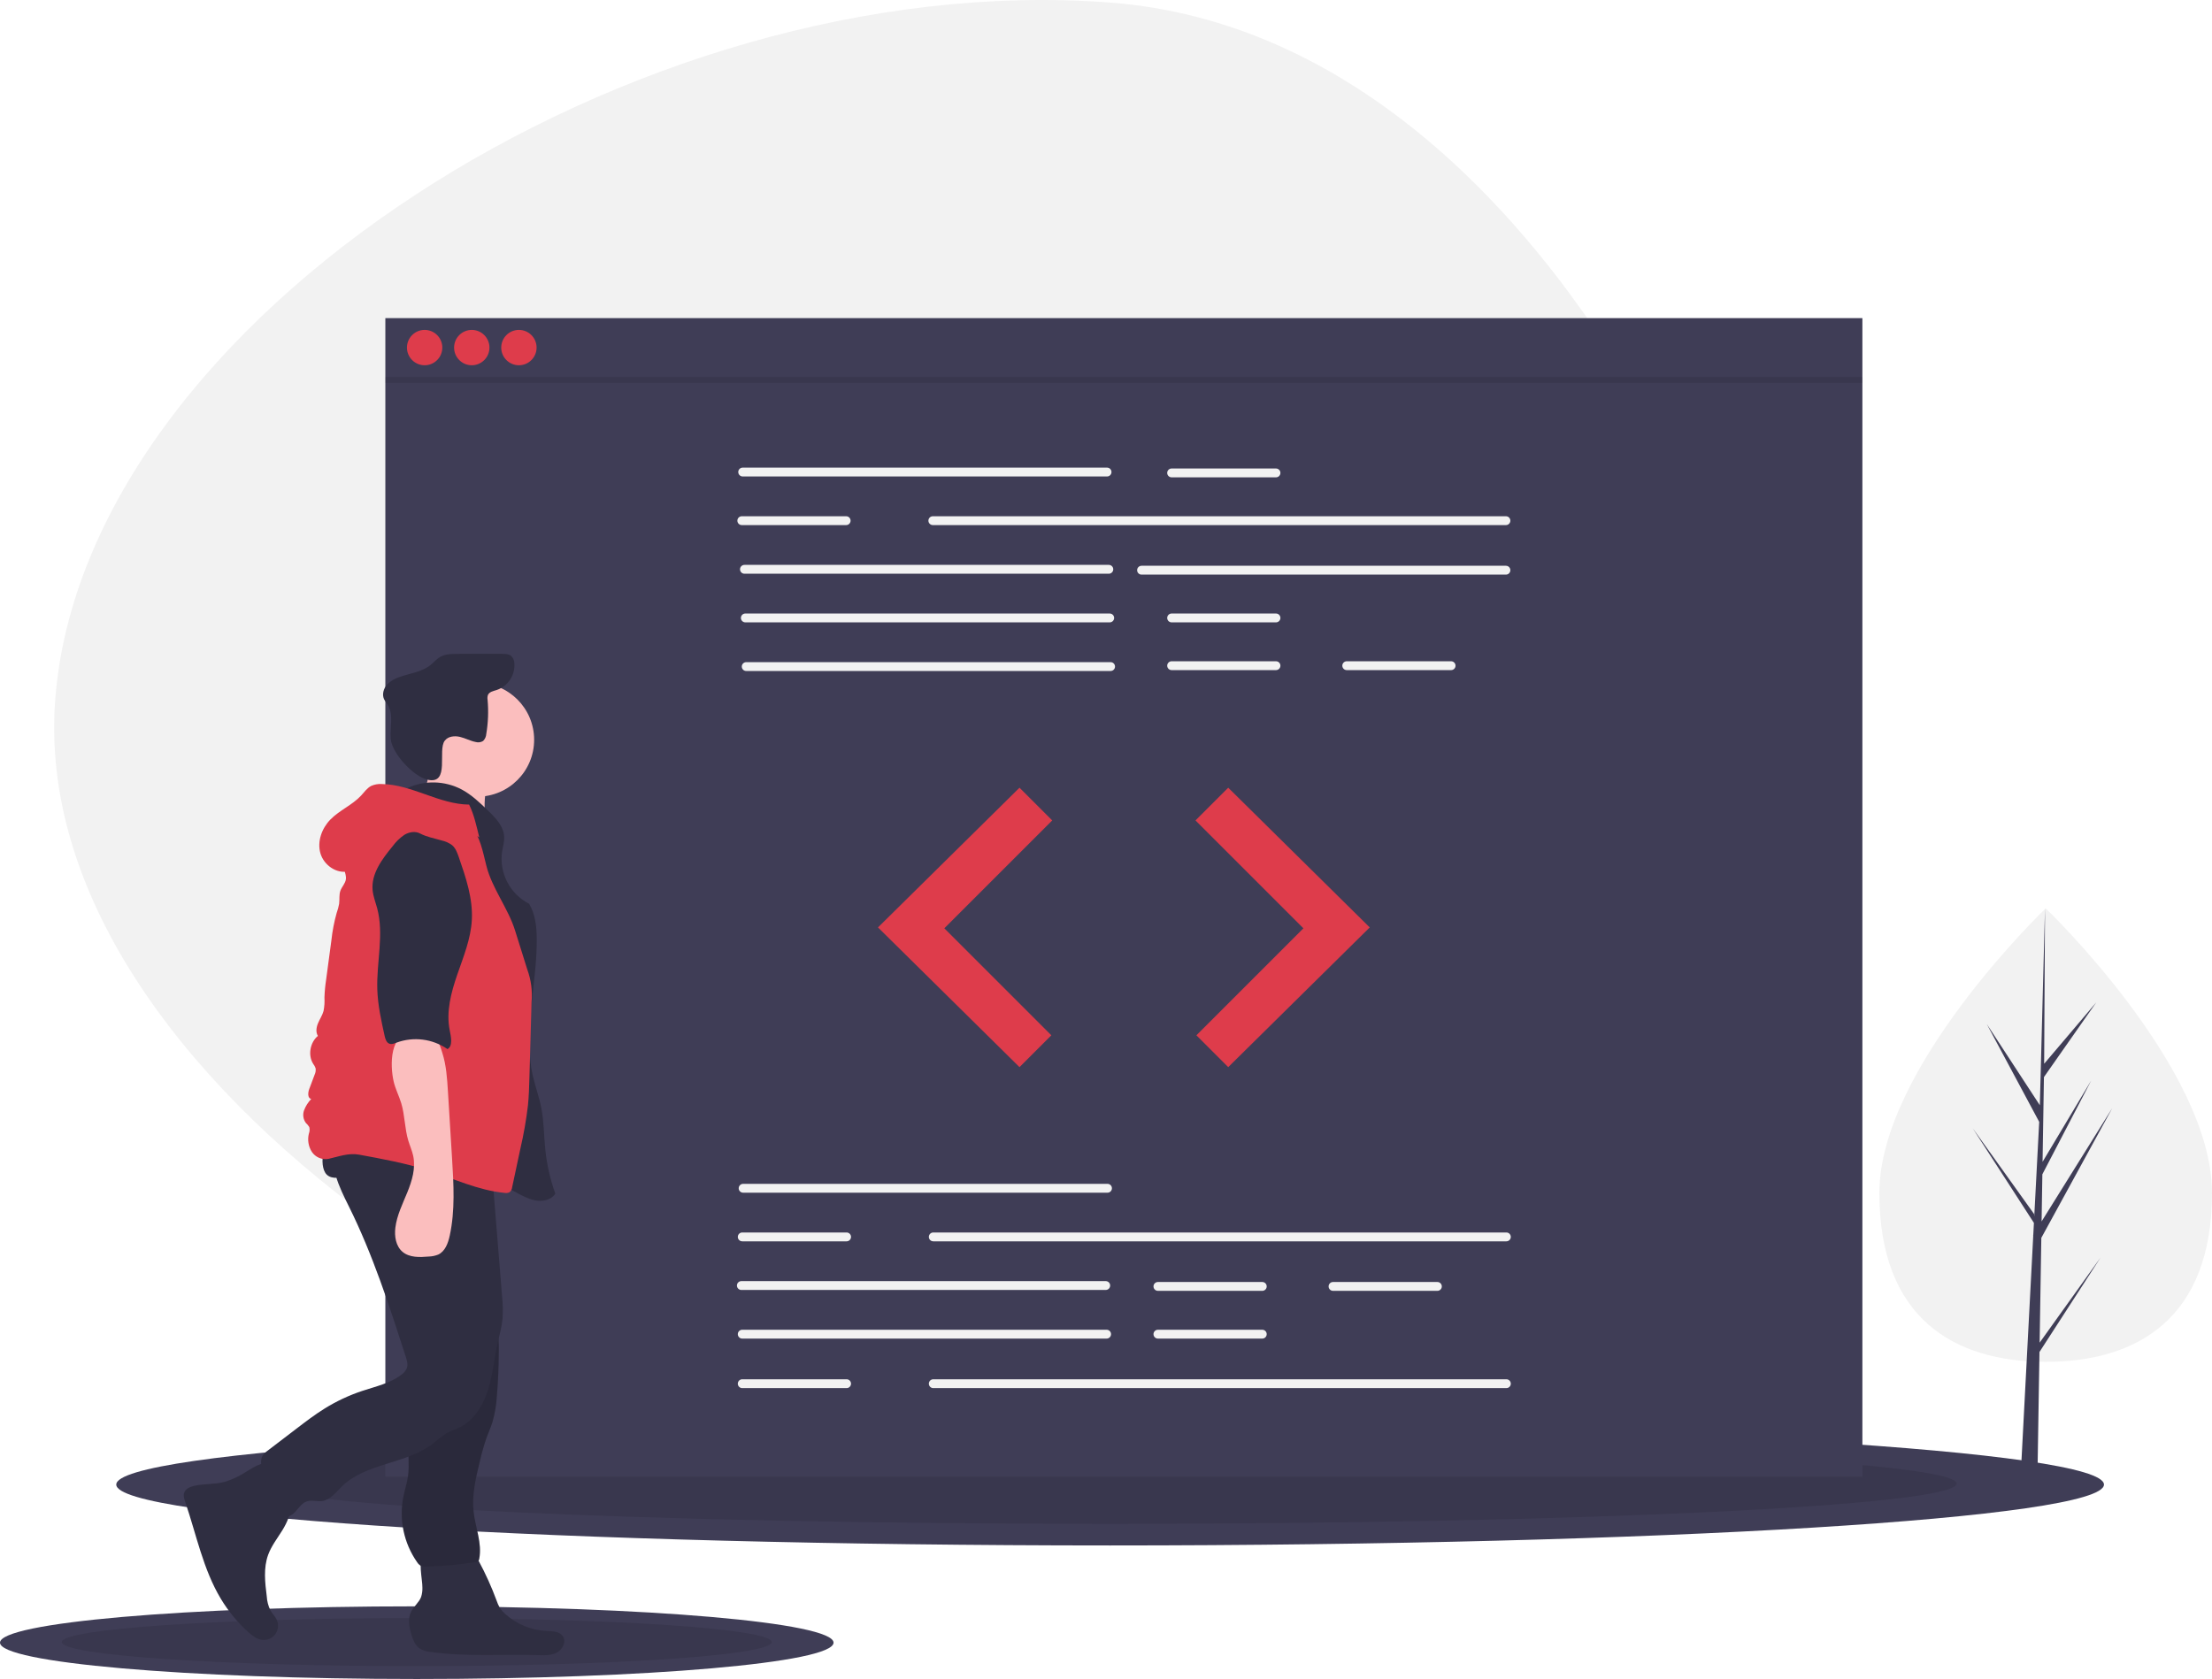
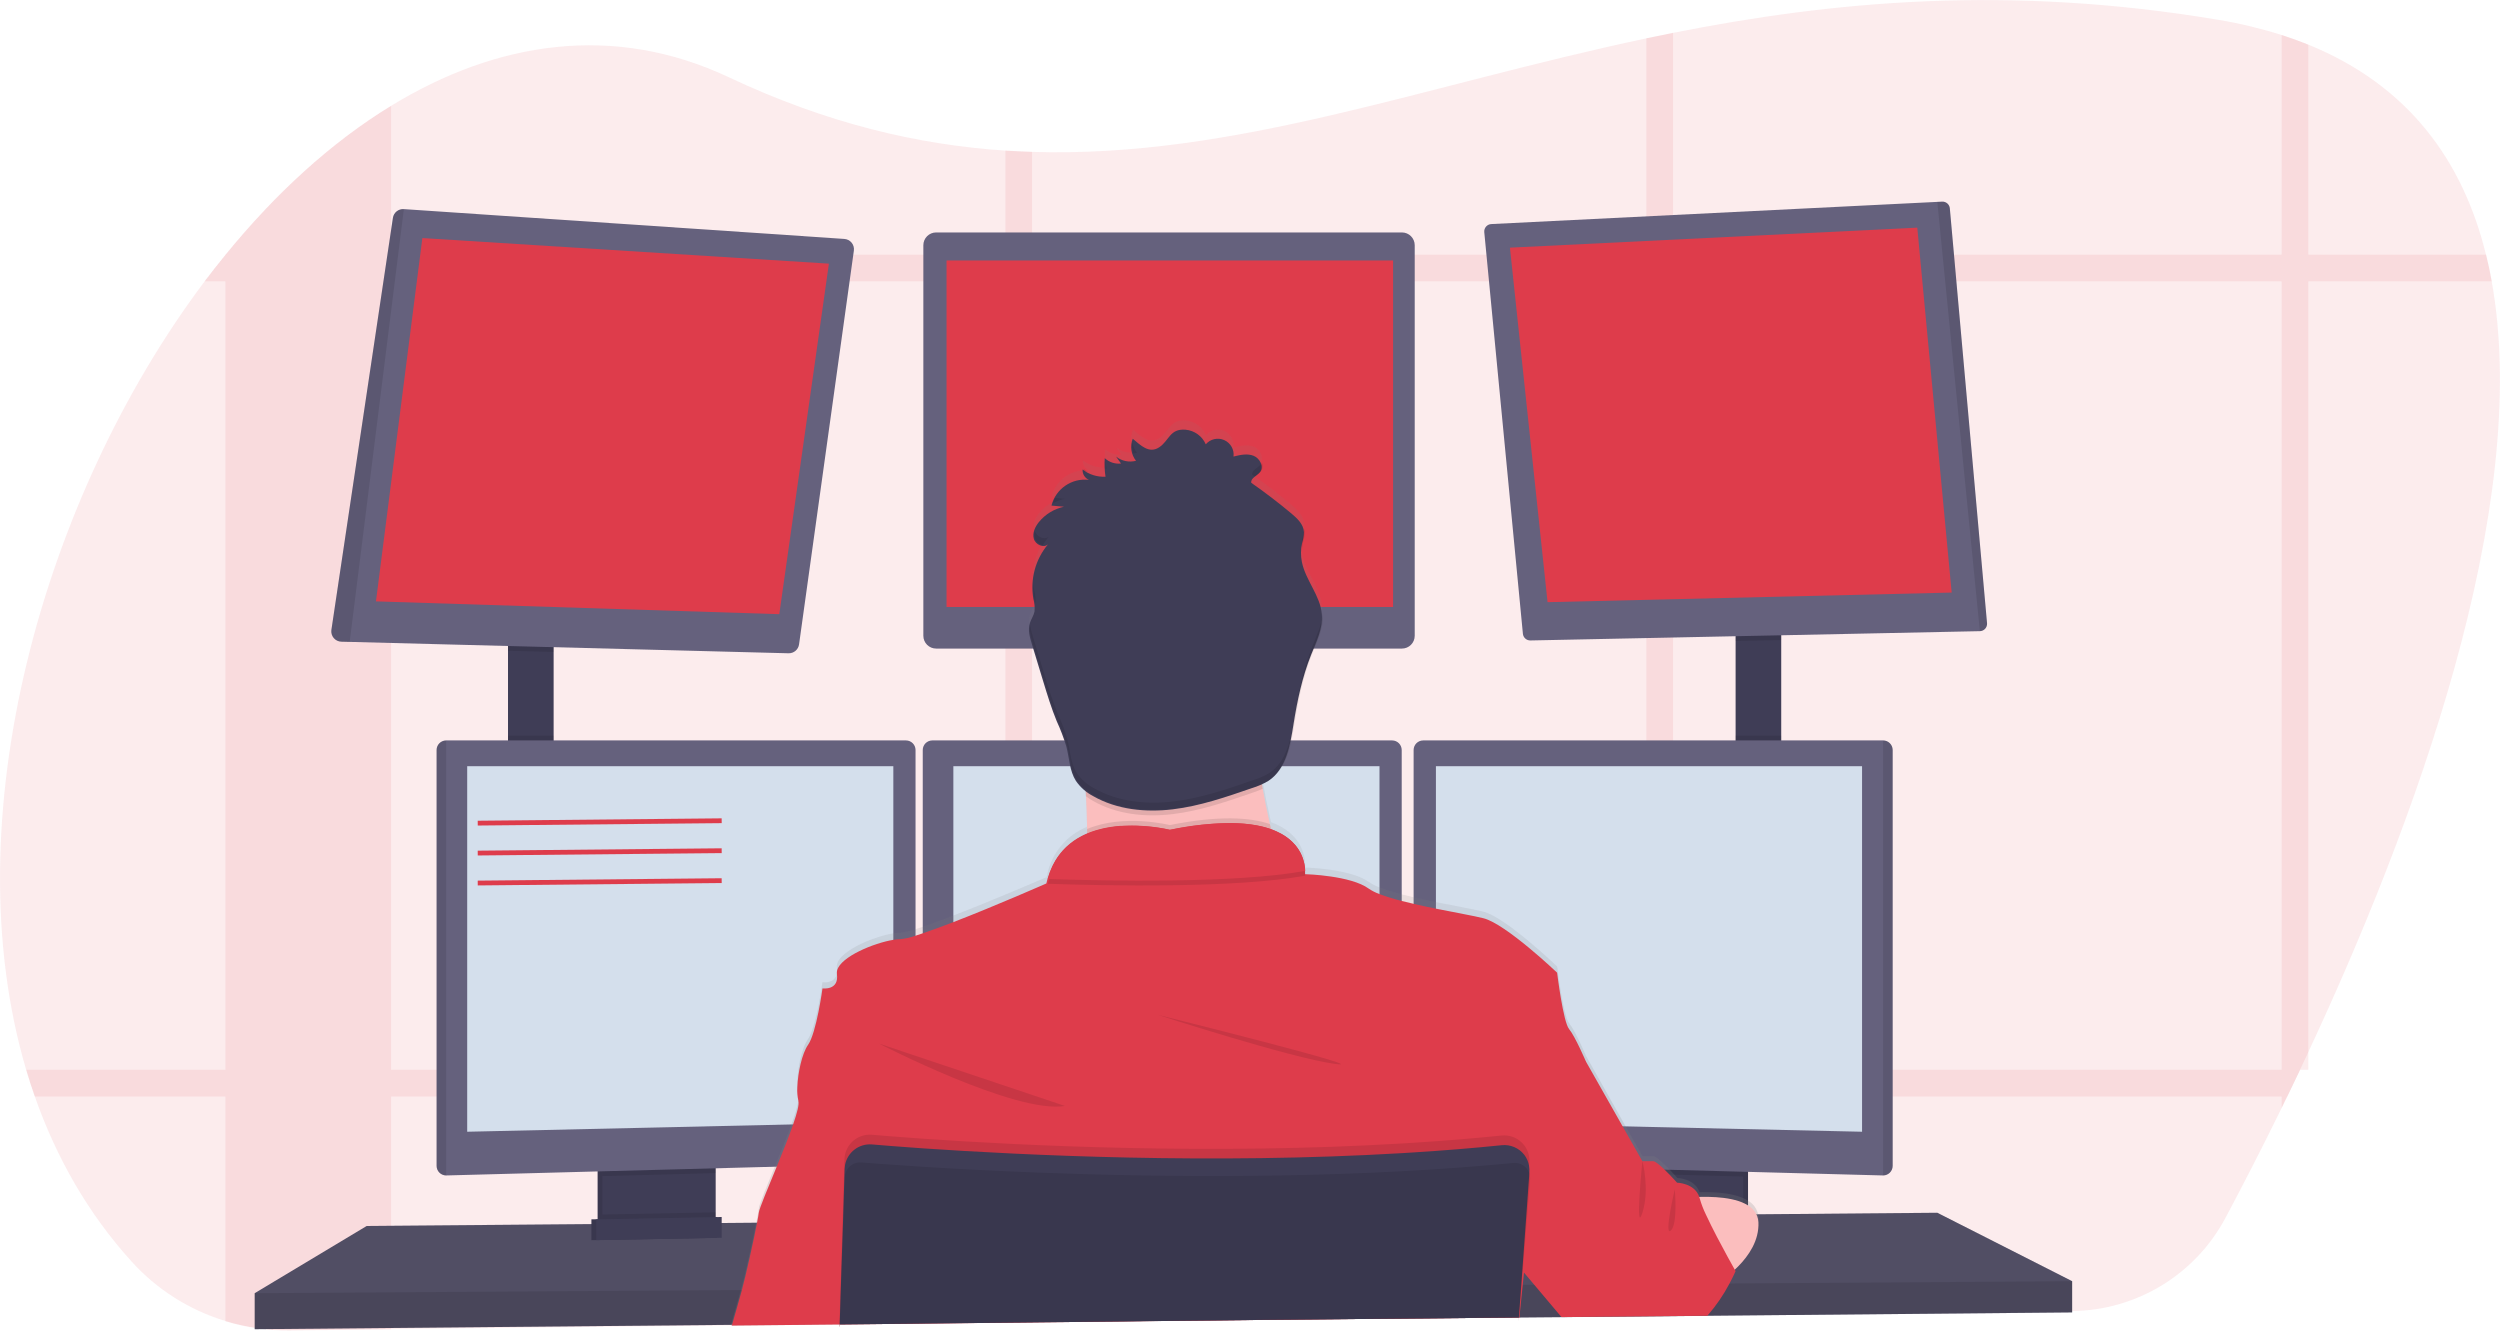
- <svg xmlns="http://www.w3.org/2000/svg" id="a594ac37-6d44-4297-8862-1cbd9c01c0b7" data-name="Layer 1" width="1126.194" height="855" viewBox="0 0 1126.194 855">
-   <path d="M581.768,778.438C339.369,759.991,50.297,572.172,65.014,378.781S359.7,5.358,602.099,23.805,984.031,403.667,969.314,597.058,824.166,796.885,581.768,778.438Z" transform="translate(-36.90323 -22.5)" fill="#f2f2f2" />
-   <ellipse cx="565.194" cy="756" rx="506" ry="31" fill="#3f3d56" />
-   <ellipse cx="565.194" cy="755.5" rx="431" ry="20.5" opacity="0.1" />
-   <ellipse cx="212.194" cy="836.5" rx="212.194" ry="18.5" fill="#3f3d56" />
-   <ellipse cx="212.194" cy="836.202" rx="180.742" ry="12.234" opacity="0.1" />
-   <rect x="196.194" y="162" width="752" height="590" fill="#3f3d56" />
-   <path d="M600.541,265.129H415.024a2.251,2.251,0,1,1,0-4.503H600.541a2.251,2.251,0,0,1,0,4.503Z" transform="translate(-36.90323 -22.5)" fill="#f2f2f2" />
-   <path d="M803.62,289.895H511.835a2.251,2.251,0,0,1,0-4.503H803.62a2.251,2.251,0,1,1,0,4.503Z" transform="translate(-36.90323 -22.5)" fill="#f2f2f2" />
-   <path d="M601.442,314.661H415.924a2.251,2.251,0,1,1,0-4.503H601.442a2.251,2.251,0,1,1,0,4.503Z" transform="translate(-36.90323 -22.5)" fill="#f2f2f2" />
-   <path d="M803.62,315.111H618.102a2.251,2.251,0,0,1,0-4.503H803.62a2.251,2.251,0,1,1,0,4.503Z" transform="translate(-36.90323 -22.5)" fill="#f2f2f2" />
-   <path d="M601.892,339.426H416.374a2.251,2.251,0,0,1,0-4.503H601.892a2.251,2.251,0,1,1,0,4.503Z" transform="translate(-36.90323 -22.5)" fill="#f2f2f2" />
-   <path d="M602.342,364.192H416.825a2.251,2.251,0,0,1,0-4.503H602.342a2.251,2.251,0,1,1,0,4.503Z" transform="translate(-36.90323 -22.5)" fill="#f2f2f2" />
-   <path d="M686.546,265.579H633.412a2.251,2.251,0,0,1,0-4.503h53.134a2.251,2.251,0,1,1,0,4.503Z" transform="translate(-36.90323 -22.5)" fill="#f2f2f2" />
-   <path d="M686.546,339.426H633.412a2.251,2.251,0,0,1,0-4.503h53.134a2.251,2.251,0,1,1,0,4.503Z" transform="translate(-36.90323 -22.5)" fill="#f2f2f2" />
-   <path d="M686.546,363.742H633.412a2.251,2.251,0,1,1,0-4.503h53.134a2.251,2.251,0,1,1,0,4.503Z" transform="translate(-36.90323 -22.5)" fill="#f2f2f2" />
-   <path d="M775.702,363.742H722.569a2.251,2.251,0,0,1,0-4.503h53.134a2.251,2.251,0,1,1,0,4.503Z" transform="translate(-36.90323 -22.5)" fill="#f2f2f2" />
-   <path d="M467.707,289.895H414.573a2.251,2.251,0,0,1,0-4.503h53.134a2.251,2.251,0,0,1,0,4.503Z" transform="translate(-36.90323 -22.5)" fill="#f2f2f2" />
-   <path d="M600.766,629.861H415.249a2.251,2.251,0,0,1,0-4.503H600.766a2.251,2.251,0,0,1,0,4.503Z" transform="translate(-36.90323 -22.5)" fill="#f2f2f2" />
-   <path d="M599.866,679.392H414.348a2.251,2.251,0,1,1,0-4.503H599.866a2.251,2.251,0,0,1,0,4.503Z" transform="translate(-36.90323 -22.5)" fill="#f2f2f2" />
-   <path d="M600.316,704.158H414.798a2.251,2.251,0,1,1,0-4.503H600.316a2.251,2.251,0,1,1,0,4.503Z" transform="translate(-36.90323 -22.5)" fill="#f2f2f2" />
-   <path d="M679.566,679.842H626.433a2.251,2.251,0,0,1,0-4.503h53.134a2.251,2.251,0,0,1,0,4.503Z" transform="translate(-36.90323 -22.5)" fill="#f2f2f2" />
-   <path d="M679.566,704.158H626.433a2.251,2.251,0,0,1,0-4.503h53.134a2.251,2.251,0,1,1,0,4.503Z" transform="translate(-36.90323 -22.5)" fill="#f2f2f2" />
-   <path d="M768.723,679.842H715.589a2.251,2.251,0,1,1,0-4.503h53.134a2.251,2.251,0,0,1,0,4.503Z" transform="translate(-36.90323 -22.5)" fill="#f2f2f2" />
-   <path d="M803.845,654.626H512.06a2.251,2.251,0,0,1,0-4.503H803.845a2.251,2.251,0,0,1,0,4.503Z" transform="translate(-36.90323 -22.5)" fill="#f2f2f2" />
-   <path d="M467.932,654.626H414.798a2.251,2.251,0,0,1,0-4.503H467.932a2.251,2.251,0,0,1,0,4.503Z" transform="translate(-36.90323 -22.5)" fill="#f2f2f2" />
-   <path d="M803.845,729.374H512.06a2.251,2.251,0,1,1,0-4.503H803.845a2.251,2.251,0,0,1,0,4.503Z" transform="translate(-36.90323 -22.5)" fill="#f2f2f2" />
-   <path d="M467.932,729.374H414.798a2.251,2.251,0,1,1,0-4.503H467.932a2.251,2.251,0,1,1,0,4.503Z" transform="translate(-36.90323 -22.5)" fill="#f2f2f2" />
-   <polygon points="519.06 401.13 447.014 472.275 519.06 543.42 535.27 527.21 480.786 472.725 535.72 417.79 519.06 401.13" fill="#de3c4b" />
-   <polygon points="625.327 401.13 697.373 472.275 625.327 543.42 609.117 527.21 663.602 472.725 608.667 417.79 625.327 401.13" fill="#de3c4b" />
-   <circle cx="216.194" cy="177" r="9" fill="#de3c4b" />
-   <circle cx="240.194" cy="177" r="9" fill="#de3c4b" />
-   <circle cx="264.194" cy="177" r="9" fill="#de3c4b" />
-   <rect x="196.194" y="192" width="752" height="3" opacity="0.1" />
-   <path d="M1163.097,629.954c0,63.771-37.911,86.038-84.676,86.038s-84.676-22.266-84.676-86.038,84.676-144.898,84.676-144.898S1163.097,566.182,1163.097,629.954Z" transform="translate(-36.90323 -22.5)" fill="#f2f2f2" />
-   <polygon points="1038.433 683.736 1039.3 630.365 1075.391 564.338 1039.436 621.993 1039.826 597.995 1064.699 550.226 1039.929 591.645 1039.929 591.645 1040.63 548.484 1067.265 510.453 1040.74 541.697 1041.178 462.556 1038.425 567.325 1038.651 563.003 1011.571 521.552 1038.217 571.3 1035.694 619.503 1035.619 618.223 1004.4 574.602 1035.524 622.743 1035.209 628.771 1035.152 628.862 1035.178 629.357 1028.776 751.653 1037.329 751.653 1038.355 688.485 1069.404 640.461 1038.433 683.736" fill="#3f3d56" />
-   <path d="M159.525,773.591a43.126,43.126,0,0,1-8.178,3.503c-5.079,1.387-10.507.878-15.637,2.063-2.1.485-4.386,1.499-5.054,3.549-.49,1.503.043,3.127.553,4.623,5.669,16.62,9.085,34.266,18.125,49.321a74.641,74.641,0,0,0,13.993,16.988c2.055,1.852,4.384,3.664,7.135,3.955a7.248,7.248,0,0,0,7.371-10.182c-.811-1.801-2.317-3.196-3.289-4.916a18.757,18.757,0,0,1-1.819-6.991c-.893-7.108-1.754-14.538.709-21.265,1.652-4.512,4.682-8.359,7.206-12.447s4.622-8.772,4.06-13.544c-.383-3.257-1.972-6.237-3.65-9.054-1.681-2.823-5.005-10.408-8.383-11.35C169.16,766.864,162.583,772.024,159.525,773.591Z" transform="translate(-36.90323 -22.5)" fill="#2f2e41" />
-   <path d="M251.96,831a14.019,14.019,0,0,1-.663,4.745c-1.058,2.793-3.681,4.706-5.036,7.367-1.885,3.701-1.031,8.174.218,12.135.783,2.483,1.81,5.067,3.912,6.603a12.893,12.893,0,0,0,5.954,1.907c18.036,2.496,36.358,1.064,54.559,1.587,3.317.095,6.829.211,9.725-1.41s4.686-5.697,2.717-8.368c-1.769-2.399-5.265-2.376-8.242-2.518a33.912,33.912,0,0,1-20.913-8.615,15.112,15.112,0,0,1-2.933-3.377,20.753,20.753,0,0,1-1.534-3.518,156.799,156.799,0,0,0-9.084-20.119c-.979-1.815-2.087-3.705-3.906-4.676a10.323,10.323,0,0,0-4.239-.926c-4.536-.294-16.283-1.838-19.791,1.69C249.461,816.768,252.032,826.86,251.96,831Z" transform="translate(-36.90323 -22.5)" fill="#2f2e41" />
-   <circle cx="242.971" cy="376.72" r="28.975" fill="#fbbebe" />
-   <path d="M253.709,423.146c-1.723,4.614-4.647,8.947-8.9,11.43l40.075,8.175a42.453,42.453,0,0,1-.562-17.869,10.3,10.3,0,0,0,.24-4.409c-.754-2.907-4.026-4.307-6.955-4.974-7.314-1.667-13.782-2.561-20.579-5.792C254.95,413.263,255.241,419.045,253.709,423.146Z" transform="translate(-36.90323 -22.5)" fill="#fbbebe" />
-   <path d="M244.474,423.727a31.338,31.338,0,0,1,27.313.714c5.138,2.707,9.392,6.794,13.572,10.826,3.853,3.717,7.962,7.972,8.236,13.319.132,2.59-.676,5.123-1.084,7.684a25.766,25.766,0,0,0,13.78,26.469c3.184,5.303,3.841,11.729,3.889,17.914.185,23.436-7.209,47.161-1.93,69.995,1.239,5.361,3.162,10.554,4.232,15.951,1.387,6.991,1.318,14.18,2.044,21.27a95.266,95.266,0,0,0,5.113,22.495c-1.744,2.774-5.374,3.837-8.642,3.613s-6.325-1.643-9.242-3.136c-14.123-7.227-27.059-16.757-41.687-22.9-9.678-4.064-19.987-6.595-29.376-11.288s-18.12-12.142-20.99-22.238c-1.241-4.365-1.318-8.965-1.385-13.503-.285-19.114-.55-38.436,3.61-57.094,3.669-16.454,10.741-32.194,12.284-48.981.502-5.464.513-11.314,3.566-15.873C232.091,432.52,241.409,430.851,244.474,423.727Z" transform="translate(-36.90323 -22.5)" fill="#2f2e41" />
-   <path d="M263.395,399.629c1.707-2.227,5-2.531,7.728-1.872s5.243,2.064,7.997,2.599a4.675,4.675,0,0,0,3.743-.526,5.444,5.444,0,0,0,1.615-3.57,68.163,68.163,0,0,0,.671-17.38,5.147,5.147,0,0,1,.159-2.437c.682-1.643,2.763-2.035,4.462-2.562a13.316,13.316,0,0,0,9.013-13.633,5.421,5.421,0,0,0-1.657-3.741c-1.175-.958-2.82-1.016-4.336-1.029q-11.683-.094-23.367.006c-2.883.025-5.91.096-8.409,1.533-1.848,1.063-3.222,2.773-4.88,4.112-4.326,3.491-10.178,4.201-15.441,5.991a15.308,15.308,0,0,0-6.768,4.036c-1.75,2-2.592,4.973-1.493,7.393a26.252,26.252,0,0,0,1.887,2.904c3.105,4.964,1.038,11.403,1.501,17.24.579,7.288,11.365,19.112,18.679,20.836C266.308,422.311,259.486,404.414,263.395,399.629Z" transform="translate(-36.90323 -22.5)" fill="#2f2e41" />
-   <path d="M247.037,719.183c.745,5.322,1.701,10.662,1.445,16.029-.357,7.494-3.059,14.714-3.559,22.199-.373,5.591.49,11.242-.287,16.791-.497,3.553-1.656,6.978-2.373,10.494a43.395,43.395,0,0,0,6.973,33.265,5.448,5.448,0,0,0,2.023,1.961,5.714,5.714,0,0,0,2.508.332,179.947,179.947,0,0,0,25.17-2.287,2.414,2.414,0,0,0,1.616-.713,2.266,2.266,0,0,0,.351-.954c1.544-7.936-1.977-15.893-2.872-23.928-.956-8.58,1.103-17.177,3.146-25.565a113.548,113.548,0,0,1,3.467-12.228c.988-2.697,2.181-5.321,3.037-8.063a61.46,61.46,0,0,0,2.202-13.203q.892-10.575.945-21.199a88.958,88.958,0,0,0-1.665-20.01c-1.878-8.338-5.724-16.081-9.536-23.73a15.029,15.029,0,0,0-5.618,2.67,125.38,125.38,0,0,1-15.35,8.481c-3.567,1.657-10.522,2.833-12.786,6.286-2.232,3.405-.792,10.351-.621,14.106Q245.694,709.584,247.037,719.183Z" transform="translate(-36.90323 -22.5)" fill="#2f2e41" />
-   <path d="M247.037,719.183c.745,5.322,1.701,10.662,1.445,16.029-.357,7.494-3.059,14.714-3.559,22.199-.373,5.591.49,11.242-.287,16.791-.497,3.553-1.656,6.978-2.373,10.494a43.395,43.395,0,0,0,6.973,33.265,5.448,5.448,0,0,0,2.023,1.961,5.714,5.714,0,0,0,2.508.332,179.947,179.947,0,0,0,25.17-2.287,2.414,2.414,0,0,0,1.616-.713,2.266,2.266,0,0,0,.351-.954c1.544-7.936-1.977-15.893-2.872-23.928-.956-8.58,1.103-17.177,3.146-25.565a113.548,113.548,0,0,1,3.467-12.228c.988-2.697,2.181-5.321,3.037-8.063a61.46,61.46,0,0,0,2.202-13.203q.892-10.575.945-21.199a88.958,88.958,0,0,0-1.665-20.01c-1.878-8.338-5.724-16.081-9.536-23.73a15.029,15.029,0,0,0-5.618,2.67,125.38,125.38,0,0,1-15.35,8.481c-3.567,1.657-10.522,2.833-12.786,6.286-2.232,3.405-.792,10.351-.621,14.106Q245.694,709.584,247.037,719.183Z" transform="translate(-36.90323 -22.5)" opacity="0.1" />
-   <path d="M207.864,605.518c-3.848,10.359,1.808,21.554,6.722,31.452,12.106,24.386,20.513,50.407,28.874,76.317.626,1.941,1.252,4.058.554,5.974a7.825,7.825,0,0,1-2.822,3.347c-5.765,4.379-13.107,5.939-19.975,8.23a90.184,90.184,0,0,0-18.943,8.88c-4.977,3.084-9.639,6.644-14.292,10.197l-14.812,11.312a9.903,9.903,0,0,0-2.476,2.397c-1.429,2.241-.843,5.167-.132,7.728a131.432,131.432,0,0,0,7.252,19.792,6.911,6.911,0,0,0,2.63,3.447c2.312,1.242,5.14-.405,6.905-2.347s3.292-4.359,5.781-5.193c2.486-.833,5.222.176,7.818-.189,4.199-.589,6.986-4.457,10.013-7.426,12.365-12.131,33.01-11.251,46.612-21.977a59.228,59.228,0,0,1,6.231-4.868c2.3-1.359,4.907-2.105,7.293-3.307,7.257-3.654,11.819-11.209,14.262-18.957s3.141-15.928,4.897-23.861c.908-4.101,2.103-8.158,2.507-12.338a66.094,66.094,0,0,0-.253-11.666L287.604,621.748c-.4-4.943-.8-9.892-1.576-14.791-14.577.521-29.143,1.108-43.728,1.28C230.695,608.374,218.876,609.186,207.864,605.518Z" transform="translate(-36.90323 -22.5)" fill="#2f2e41" />
-   <path d="M202.506,619.721c1.977,3.18,6.79,3.114,10.104,1.371s5.889-4.673,9.211-6.401c4.464-2.323,9.746-2.235,14.776-2.093,7.964.225,16.025.464,23.687,2.647,7.925,2.257,15.64,6.603,23.834,5.736,1.426-.151,2.985-.56,3.761-1.766a5.544,5.544,0,0,0,.62-2.836l.268-7.159a6.464,6.464,0,0,0-.57-3.625,6.082,6.082,0,0,0-2.716-2.079c-11.663-5.646-24.965-6.697-37.915-7.141q-9.875-.338-19.757-.278c-5.591.034-12.303-.775-17.739.719C202.774,598.82,198.805,613.769,202.506,619.721Z" transform="translate(-36.90323 -22.5)" fill="#2f2e41" />
-   <path d="M275.742,432.226c-15.282-.135-29.131-10.223-44.412-10.468a11.514,11.514,0,0,0-5.393.93c-2.129,1.073-3.529,3.147-5.147,4.898-4.518,4.893-11.061,7.505-15.703,12.281-4.352,4.478-6.773,11.15-5.055,17.153s8.204,10.608,14.279,9.165A36.801,36.801,0,0,1,228.65,446.706a72.887,72.887,0,0,1,11.205-5.882c6.868-3.112,14.548-6.283,21.718-3.95a30.638,30.638,0,0,1,7.409,4.04l11.954,8.03C279.543,443.45,278.29,437.288,275.742,432.226Z" transform="translate(-36.90323 -22.5)" fill="#de3c4b" />
-   <path d="M212.552,460.874c-2.029,2.532.894,6.2.447,9.413-.297,2.135-2.054,3.765-2.786,5.793-.758,2.1-.356,4.427-.643,6.641a28.489,28.489,0,0,1-1.275,4.73,84.975,84.975,0,0,0-2.686,14.026l-2.675,19.976a75.681,75.681,0,0,0-.846,9.078,27.107,27.107,0,0,1-.452,6.787c-.592,2.183-1.904,4.093-2.786,6.175s-1.291,4.602-.099,6.524c-3.991,3.325-5.178,9.854-2.387,14.235a7.899,7.899,0,0,1,1.23,2.265,5.82,5.82,0,0,1-.542,3.34l-2.705,7.207c-.692,1.845-.911,4.653,1.014,5.074a17.006,17.006,0,0,0-3.651,5.767,6.866,6.866,0,0,0,.972,6.506,8.289,8.289,0,0,1,1.694,2.056,5.473,5.473,0,0,1-.196,3.243,11.906,11.906,0,0,0,1.473,9.333,8.371,8.371,0,0,0,8.418,3.609c5.41-1.22,10.272-3.147,15.728-2.146,11.746,2.155,23.53,4.32,34.906,7.952,12.984,4.145,25.556,10.224,39.126,11.5a3.798,3.798,0,0,0,2.617-.407,3.931,3.931,0,0,0,1.21-2.488q2.097-9.832,4.194-19.665a202.363,202.363,0,0,0,3.855-22.028c.477-4.781.614-9.589.749-14.392l1.081-38.231a38.197,38.197,0,0,0-2.2-16.62l-6.217-19.848c-3.548-11.327-11.688-21.371-14.586-32.882-1.834-7.285-3.189-15.103-8.108-20.781-7.012-8.095-19.145-9.354-29.764-7.962-4.797.629-9.636,1.714-13.785,4.202-4.798,2.877-8.333,7.409-11.753,11.836C218.305,454.343,215.436,457.276,212.552,460.874Z" transform="translate(-36.90323 -22.5)" fill="#de3c4b" />
-   <path d="M237.347,573.323c.875,3.773,2.712,7.251,3.837,10.957,1.884,6.209,1.724,12.896,3.605,19.106.789,2.606,1.933,5.109,2.5,7.773,1.321,6.211-.608,12.636-3.003,18.516s-5.313,11.678-6.091,17.98c-.548,4.438.239,9.45,3.66,12.331,3.552,2.99,8.713,2.788,13.339,2.39a14.016,14.016,0,0,0,4.841-1.008c3.538-1.674,5.028-5.86,5.855-9.685,2.771-12.819,1.98-26.106,1.174-39.197l-2.106-34.234c-.405-6.591-.84-13.318-2.871-19.646-.739-2.302-2.026-6.954-4.129-8.424-2.083-1.456-8.03-1.521-10.609-1.642C235.251,547.97,235.387,564.856,237.347,573.323Z" transform="translate(-36.90323 -22.5)" fill="#fbbebe" />
-   <path d="M250.751,446.923c-2.471-1.294-5.584-.736-7.972.704a24.568,24.568,0,0,0-5.972,5.798c-5.339,6.517-10.991,13.995-10.199,22.382.297,3.145,1.501,6.121,2.317,9.172,3.579,13.38-.379,27.53.075,41.373.262,7.999,2.003,15.866,3.736,23.679.354,1.595.92,3.44,2.463,3.977,1.159.403,2.41-.115,3.557-.551A28.371,28.371,0,0,1,264.721,556.731c2.865-1.529,1.791-6.363,1.149-9.546-1.908-9.458.682-19.214,3.828-28.335s6.911-18.23,7.432-27.865c.591-10.916-3.029-21.571-6.6-31.903-.779-2.255-1.631-4.62-3.439-6.178a13.665,13.665,0,0,0-5.203-2.377C258.096,449.406,254.255,448.758,250.751,446.923Z" transform="translate(-36.90323 -22.5)" fill="#2f2e41" />
+ <svg xmlns="http://www.w3.org/2000/svg" id="59725d3d-bdd8-4af0-9b66-49b8d09410bc" data-name="Layer 1" width="1041.32" height="554.17" viewBox="0 0 1041.32 554.17">
+   <defs>
+     <linearGradient id="dff037aa-d578-4bab-81e7-399360663117" x1="597.75" y1="725.44" x2="597.75" y2="347.69" gradientUnits="userSpaceOnUse">
+       <stop offset="0" stop-color="gray" stop-opacity="0.25" />
+       <stop offset="0.54" stop-color="gray" stop-opacity="0.12" />
+       <stop offset="1" stop-color="gray" stop-opacity="0.1" />
+     </linearGradient>
+   </defs>
+   <path d="M1040.82,611.12q-1.74,3.75-3.47,7.4-2.7,5.67-5.33,11.12c-.78,1.61-1.56,3.19-2.32,4.77-8.6,17.57-16.63,33.11-23.45,45.89A73.21,73.21,0,0,1,942.44,719l-151.65,1.65h-1.6l-13,.14-11.12.12-34.1.37-1.38,0-17.36.19h-.53l-107,1.16-95.51,1-11.11.12-69,.75H429l-44.75.48h-.48l-141.5,1.53-42.33.46a88.07,88.07,0,0,1-26.67-3.82,86.39,86.39,0,0,1-39.09-24.75C116,678.37,102.75,655,93.85,629.64q-1.93-5.49-3.6-11.12C59.44,514.37,97,380,164.6,290.08q4.25-5.64,8.64-11l.07-.08c20.79-25.52,44.1-46.84,68.93-62,44-26.91,92.75-34.49,140.7-11.9,40.57,19.12,78.45,28.11,115.17,30.55,3.71.24,7.42.42,11.11.53,84.23,2.65,163.17-27.7,255.87-47.29,3.69-.78,7.39-1.55,11.12-2.28,66.13-13.16,139.49-20.1,226.73-5.51a189.09,189.09,0,0,1,26.76,6.4q5.77,1.86,11.12,4c41.64,16.94,64.35,48.24,74,87.46q1.37,5.46,2.37,11.11C1134.3,384.41,1084.19,518.23,1040.82,611.12Z" transform="translate(-79.34 -172.91)" fill="#de3c4b" opacity="0.1" />
+   <g opacity="0.1">
+     <path d="M242.24,217V726.62l-42.33.46a88.07,88.07,0,0,1-26.67-3.82V279h.07C194.1,253.45,217.41,232.13,242.24,217Z" transform="translate(-79.34 -172.91)" fill="#de3c4b" />
+     <path d="M1117.24,290.08H164.6q4.25-5.64,8.64-11V279h941.63Q1116.24,284.43,1117.24,290.08Z" transform="translate(-79.34 -172.91)" fill="#de3c4b" />
+     <path d="M1040.82,191.51v427h-3.47q-2.7,5.67-5.33,11.12c-.78,1.61-1.56,3.19-2.32,4.77V187.47Q1035.47,189.33,1040.82,191.51Z" transform="translate(-79.34 -172.91)" fill="#de3c4b" />
+     <path d="M776.21,186.58V720.83l-11.12.12V188.86C768.78,188.08,772.48,187.31,776.21,186.58Z" transform="translate(-79.34 -172.91)" fill="#de3c4b" />
+     <path d="M509.22,236.15V723.73l-11.11.12V235.62C501.82,235.86,505.53,236,509.22,236.15Z" transform="translate(-79.34 -172.91)" fill="#de3c4b" />
+     <path d="M1037.35,618.52q-2.7,5.67-5.33,11.12H93.85q-1.93-5.49-3.6-11.12Z" transform="translate(-79.34 -172.91)" fill="#de3c4b" />
+   </g>
+   <rect x="211.6" y="265.83" width="19" height="57.66" fill="#3f3d56" />
+   <rect x="722.93" y="262.83" width="19" height="61" fill="#3f3d56" />
+   <polygon points="863.1 533.65 863.1 546.65 711.18 548.05 709.56 548.08 651.82 548.61 650.44 548.63 632.89 548.78 632.37 548.78 525.39 549.77 349.78 551.4 349.63 551.4 304.98 551.82 304.5 551.83 106.1 553.65 106.1 538.65 152.75 510.65 246.35 509.87 248.35 509.86 249.01 509.85 251.01 509.82 295.95 509.45 297.96 509.44 298.6 509.43 300.6 509.42 315.01 509.3 315.39 509.29 350.94 508.99 351.23 508.99 628.63 506.65 635.42 506.6 636.1 506.6 641.28 506.55 678.93 506.24 680.93 506.21 682.78 506.19 683.74 506.19 695.45 506.1 697.77 506.07 700.88 506.05 710.63 505.96 726.1 505.83 728.1 505.81 731.58 505.79 732.23 505.79 806.94 505.15 863.1 533.65" fill="#65617d" />
+   <polygon points="863.1 533.65 863.1 546.65 711.18 548.05 709.56 548.08 651.82 548.61 650.44 548.63 632.89 548.78 632.37 548.78 525.39 549.77 349.78 551.4 349.63 551.4 304.98 551.82 304.5 551.83 106.1 553.65 106.1 538.65 152.75 510.65 246.35 509.87 248.35 509.86 249.01 509.85 251.01 509.82 295.95 509.45 297.96 509.44 298.6 509.43 300.6 509.42 315.01 509.3 315.39 509.29 350.94 508.99 351.23 508.99 628.63 506.65 635.42 506.6 636.1 506.6 641.28 506.55 678.93 506.24 680.93 506.21 682.78 506.19 683.74 506.19 695.45 506.1 697.77 506.07 700.88 506.05 710.63 505.96 726.1 505.83 728.1 505.81 731.58 505.79 732.23 505.79 806.94 505.15 863.1 533.65" opacity="0.2" />
+   <path d="M375.44,656.57v24.49a6.13,6.13,0,0,1-3.5,5.54,6,6,0,0,1-2.5.6l-34.9.74a6,6,0,0,1-2.7-.57,6.12,6.12,0,0,1-3.57-5.57V656.57Z" transform="translate(-79.34 -172.91)" fill="#3f3d56" />
+   <path d="M375.44,656.57v24.49a6.13,6.13,0,0,1-3.5,5.54,6,6,0,0,1-2.5.6l-34.9.74a6,6,0,0,1-2.7-.57,6.12,6.12,0,0,1-3.57-5.57V656.57Z" transform="translate(-79.34 -172.91)" opacity="0.1" />
+   <path d="M377.44,656.57v24.49a6.13,6.13,0,0,1-3.5,5.54,6,6,0,0,1-2.5.6l-34.9.74a6,6,0,0,1-2.7-.57,6.12,6.12,0,0,1-3.57-5.57V656.57Z" transform="translate(-79.34 -172.91)" fill="#3f3d56" />
+   <rect x="680.93" y="483.66" width="47.17" height="31.5" fill="#3f3d56" />
+   <rect x="680.93" y="483.66" width="47.17" height="31.5" opacity="0.1" />
+   <rect x="678.93" y="483.66" width="47.17" height="31.5" fill="#3f3d56" />
+   <polygon points="230.6 265.82 230.6 271.55 211.6 271.06 211.6 265.82 230.6 265.82" opacity="0.1" />
+   <path d="M435,277.31l-22.83,164a4.3,4.3,0,0,1-4.37,3.71L225,440.28l-3.47-.09a4.3,4.3,0,0,1-4.16-4.87L243,263.64a4.3,4.3,0,0,1,4.54-3.63L431,272.43A4.29,4.29,0,0,1,435,277.31Z" transform="translate(-79.34 -172.91)" fill="#65617d" />
+   <polygon points="175.93 99.16 156.6 250.49 324.6 255.82 345.26 109.82 175.93 99.16" fill="#de3c4b" />
+   <rect x="384.6" y="96.82" width="204.67" height="173.33" rx="5.33" ry="5.33" fill="#65617d" />
+   <rect x="394.26" y="108.49" width="186" height="144.33" fill="#de3c4b" />
+   <polygon points="741.93 262.82 741.93 266.61 722.93 267 722.93 262.82 741.93 262.82" opacity="0.1" />
+   <path d="M907,432.53a3.08,3.08,0,0,1-3,3.28L716.8,439.68a3.08,3.08,0,0,1-3.13-2.79L697.58,269.61a3.08,3.08,0,0,1,2.92-3.37L886.28,257l2-.1a3.07,3.07,0,0,1,3.22,2.8Z" transform="translate(-79.34 -172.91)" fill="#65617d" />
+   <polygon points="628.93 103.16 798.6 94.82 812.93 246.82 644.6 250.82 628.93 103.16" fill="#de3c4b" />
+   <path d="M907,432.53a3.08,3.08,0,0,1-3,3.28L886.28,257l2-.1a3.07,3.07,0,0,1,3.22,2.8Z" transform="translate(-79.34 -172.91)" opacity="0.1" />
+   <path d="M247.57,260,225,440.28l-3.47-.09a4.3,4.3,0,0,1-4.16-4.87L243,263.64A4.3,4.3,0,0,1,247.57,260Z" transform="translate(-79.34 -172.91)" opacity="0.1" />
+   <rect x="211.6" y="306.41" width="19" height="17.08" opacity="0.1" />
+   <polygon points="298.1 483.65 298.1 488.62 250.93 489.88 250.93 483.65 298.1 483.65" opacity="0.1" />
+   <path d="M460.69,485.27v168.2a4,4,0,0,1-3.85,3.95l-191.65,5.1h-.05a4,4,0,0,1-3.95-3.95V485.27a4,4,0,0,1,3.95-3.95h191.6A4,4,0,0,1,460.69,485.27Z" transform="translate(-79.34 -172.91)" fill="#65617d" />
+   <path d="M265.19,481.32v181.2h-.05a4,4,0,0,1-3.95-3.95V485.27a4,4,0,0,1,3.95-3.95Z" transform="translate(-79.34 -172.91)" opacity="0.1" />
+   <polygon points="194.6 319.15 372.1 319.15 372.1 467.4 194.6 471.4 194.6 319.15" fill="#d4dfec" />
+   <rect x="722.93" y="306.41" width="19" height="17.42" opacity="0.1" />
+   <polygon points="726.1 483.65 726.1 490.06 678.93 488.8 678.93 483.65 726.1 483.65" opacity="0.1" />
+   <path d="M867.69,485.27v173.3a4,4,0,0,1-4,3.95h0L672,657.42a4,4,0,0,1-3.85-3.95V485.27a4,4,0,0,1,3.95-3.95h191.6A4,4,0,0,1,867.69,485.27Z" transform="translate(-79.34 -172.91)" fill="#65617d" />
+   <path d="M867.69,485.27v173.3a4,4,0,0,1-4,3.95h0V481.32h0A4,4,0,0,1,867.69,485.27Z" transform="translate(-79.34 -172.91)" opacity="0.1" />
+   <polygon points="775.6 319.15 598.1 319.15 598.1 467.4 775.6 471.4 775.6 319.15" fill="#d4dfec" />
+   <path d="M663.19,485.27v168.2a4,4,0,0,1-3.85,3.95l-191.65,5.1h0a4,4,0,0,1-4-3.95V485.27a4,4,0,0,1,3.95-3.95h191.6A4,4,0,0,1,663.19,485.27Z" transform="translate(-79.34 -172.91)" fill="#65617d" />
+   <polygon points="397.1 319.15 574.6 319.15 574.6 467.4 397.1 471.4 397.1 319.15" fill="#d4dfec" />
+   <polygon points="863.1 533.65 863.1 546.65 711.18 548.05 709.56 548.08 651.82 548.61 650.44 548.63 632.89 548.78 632.37 548.78 525.39 549.77 349.78 551.4 349.63 551.4 304.98 551.82 304.5 551.83 106.1 553.65 106.1 538.65 308.61 537.32 309.09 537.32 350.08 537.04 350.27 537.04 633.35 535.17 633.64 535.17 633.81 535.16 634.28 535.16 639.07 535.13 640.53 535.13 715.02 534.63 719.42 534.61 720.4 534.6 863.1 533.65" opacity="0.1" />
+   <circle cx="487.26" cy="272.16" r="51.33" fill="#fbbebe" />
+   <path d="M383.74,725.09c0-.11.06-.23.1-.35,1-3.59,2.78-9.66,4.11-14.51.17-.6.33-1.19.48-1.75,1.47-5.47,4.33-18.28,5.92-26.27.56-2.81,1-5,1.09-6.1.2-1.69,3.21-8.92,6.62-17.23,2.39-5.84,5-12.22,6.91-17.6a61.38,61.38,0,0,0,2.93-9.85,5.1,5.1,0,0,0,0-2.13,14.69,14.69,0,0,1-.48-3.5v0c-.23-6.2,1.62-16,4.48-20.11,3.5-5,6-23.66,6-23.66s5.18.75,6-3.53a6.15,6.15,0,0,0,.1-1.4,7.41,7.41,0,0,0-.09-1.11c-.89-6.24,14.72-12.88,23.5-14.31a19.67,19.67,0,0,1,3-.28,27.24,27.24,0,0,0,6.25-1.44q1.4-.43,3-1c3.68-1.24,8.08-2.88,12.75-4.68,17.56-6.81,38.82-16,38.82-16,.15-.71.32-1.39.51-2.06a27.71,27.71,0,0,1,16.35-18.93h0c0-.66,0-1.33,0-2,0-3.45-.15-7-.3-10.54,0-.69-.06-1.38-.1-2.07,0-.2,0-.41,0-.61s0-.35,0-.52c0-.7-.07-1.4-.11-2.09l-.18-.14a16.41,16.41,0,0,1-3.9-4.2,15.27,15.27,0,0,1-1.42-3c-1.25-3.39-1.54-7.17-2.38-10.75l-.18-.74a84,84,0,0,0-4-10.58c-2.21-5.42-3.91-11-5.6-16.65q-1.54-5.13-3.11-10.28l-1.58-5.24c-.3-1-.6-2-.83-3v0a13.27,13.27,0,0,1-.26-1.4,0,0,0,0,1,0,0,10,10,0,0,1,.24-4.61,32.09,32.09,0,0,1,1.32-3,7.87,7.87,0,0,0,.5-1.38v0a3,3,0,0,0,.08-.32,5.65,5.65,0,0,0,.11-1.08,18.46,18.46,0,0,0-.52-3.89.07.07,0,0,1,0-.05,2.56,2.56,0,0,0-.05-.27,25.48,25.48,0,0,1-.36-3,28.45,28.45,0,0,1,3.47-15.57l.19-.36a25.22,25.22,0,0,1,1.84-2.78h0c.31-.42.63-.82,1-1.22-1.4,1.34-3.7.75-5-.69a3.61,3.61,0,0,1-.55-.75,3.81,3.81,0,0,1-.23-.45c-.05-.12-.09-.25-.13-.38-.7-2.45.52-5.06,2.12-7.05a18.49,18.49,0,0,1,5.74-4.7h0a3.84,3.84,0,0,1,.4-.21,17.12,17.12,0,0,1,2.64-1.06h0a15.06,15.06,0,0,1,1.63-.44l-3.71-.34-1.5-.14a14.49,14.49,0,0,1,13-10.91h1.08a11.73,11.73,0,0,1,1.57.13,4.44,4.44,0,0,1-2.65-4.33,14.41,14.41,0,0,0,9.19,3.06h.38a30,30,0,0,1-.34-3.27h0a0,0,0,0,1,0,0,0,0,0,0,1,0,0,33.19,33.19,0,0,1,0-4.46,8.44,8.44,0,0,0,6.78,2.26l-2.08-2.9a9.49,9.49,0,0,0,6.56,2.05l.48-.05a7,7,0,0,0,1.19-.23l.09,0c-.19-.24-.36-.49-.53-.75l-.06-.12a9.67,9.67,0,0,1-1-2.09,6.59,6.59,0,0,1-.24-.87h0a8.75,8.75,0,0,1,.45-5.45c3.23,2.7,6.77,6.39,11,3.6s4.37-7.91,11-7.39a10.2,10.2,0,0,1,8.41,6.12,6.75,6.75,0,0,1,7.67-1.75,6.85,6.85,0,0,1,3.88,6.89c2.75-.69,5.71-1.37,8.35-.33s4.34,4.41,2.84,6.66a1.43,1.43,0,0,1-.14.2c-1.23,1.59-3.95,2.46-3.66,4.46l.42.3,1.3.94a.05.05,0,0,1,0,0q7.65,5.52,14.9,11.6c2.48,2.08,5.12,4.58,5.29,7.83a8.64,8.64,0,0,1-.24,2.37h0c-.16.78-.38,1.56-.55,2.34a19.51,19.51,0,0,0-.34,6.05h0c.07.59.16,1.17.27,1.76,1.53,7.73,7.71,14.11,8.32,22l0,.56a17.78,17.78,0,0,1-.07,2.53c-.46,4.8-2.68,9.41-4.48,14-.11.28-.22.56-.32.84-3.47,9-5.47,18.59-7,28.16a100.26,100.26,0,0,1-2,10.09A26.73,26.73,0,0,1,611,492.07a16.22,16.22,0,0,1-3.36,3,18.67,18.67,0,0,1-2.65,1.41s0,0,0,.06c.11.61.2,1.22.31,1.83.06.32.11.64.17,1h0a.14.14,0,0,0,0,.06c.84,4.73,1.8,9.36,2.81,13.76l.51,2.19c12.6,4.55,14.09,13.87,14.18,17.44a9.64,9.64,0,0,1,0,1.43s19,.5,26.5,6a20.34,20.34,0,0,0,4.51,2.3,83,83,0,0,0,9.25,2.89c1.61.42,3.29.83,5,1.23,3,.69,6.18,1.36,9.25,2,8.19,1.65,15.9,3,19.81,4,9.33,2.36,30.67,22.82,30.67,22.82s2.5,20.64,5,23.65,7,13.59,7,13.59l16.54,29.41,7,12.37h4.5c.62,0,1.84.88,3.21,2.1,1.19,1.06,2.51,2.38,3.67,3.58l1.92,2.05,1.2,1.33s7.27.18,9.24,5.93c5.92-.17,13.19.22,18.28,2.5a14.14,14.14,0,0,1,2,1.08,8.68,8.68,0,0,1,4.13,5.66,8.34,8.34,0,0,1,.18,1.44c0,.57,0,1.14,0,1.7-.36,7.57-5.29,13.87-9.82,18.11l.32.57s-.15.36-.44,1c-.08.19-.18.4-.29.64h0c-.59,1.26-1.53,3.15-2.76,5.36a63.31,63.31,0,0,1-9.57,13.17l-.29.3-57.74.53-.17-.2L719.87,708l-5.57-6.64-.17-.21-.16,1.59-.54,5.3-1.3,12.81-.07.64,0,.17-.15,1.48.11-1.48h-.29l-107,1L429.11,724.6l0,.84h-.14l0-.84-44.75.48Z" transform="translate(-79.34 -172.91)" fill="url(#dff037aa-d578-4bab-81e7-399360663117)" />
+   <path d="M617.94,550.07s-99.5,12-90,0c3.44-4.34,4.39-17.2,4.2-31.85-.06-4.45-.22-9.06-.45-13.65-1.1-22-3.75-43.5-3.75-43.5s87-41,77-8.5c-4,13.13-2.69,31.57.35,48.88.89,5.05,1.92,10,3,14.7A344.67,344.67,0,0,0,617.94,550.07Z" transform="translate(-79.34 -172.91)" fill="#fbbebe" />
+   <path d="M617.94,550.07s-99.5,12-90,0c3.44-4.34,4.39-17.2,4.2-31.85,15.17-6.48,34.47-1.65,34.47-1.65,20.32-4.05,33.35-3.26,41.68-.42A344.67,344.67,0,0,0,617.94,550.07Z" transform="translate(-79.34 -172.91)" opacity="0.1" />
+   <path d="M429.08,725.44l0-.84,175.62-1.91,107-1H712l-.11,1.48.15-1.48h.19l0-.17,1.37-13.45.52-5.09.16-1.59.14-1.33,6.18-20.61,6.18-20.58,5.2-17.33,7.94-26.48s-4.5-10.5-7-13.5-5-23.5-5-23.5-21.34-20.33-30.67-22.67c-3.91-1-11.63-2.33-19.83-4-3.07-.62-6.22-1.28-9.25-2-1.71-.39-3.39-.8-5-1.21a87.91,87.91,0,0,1-9.25-2.86,20.7,20.7,0,0,1-4.5-2.29c-7.35-5.39-25.77-6-26.48-6h0a.42.42,0,0,1,0-.07v-.09a10.26,10.26,0,0,0,0-1.26c0-.4,0-.87-.09-1.4,0-.16,0-.33-.07-.5-.05-.36-.11-.74-.2-1.14a5,5,0,0,0-.12-.53,17.21,17.21,0,0,0-1.25-3.49c-.07-.16-.16-.33-.24-.49a18.25,18.25,0,0,0-1.7-2.63c-.13-.17-.27-.35-.42-.52a19.58,19.58,0,0,0-2.72-2.64c-.27-.21-.55-.43-.84-.63a4.67,4.67,0,0,0-.51-.36l-.89-.58-.83-.48c-.73-.4-1.5-.79-2.34-1.16-.26-.12-.54-.23-.82-.34s-.72-.28-1.09-.42l-.06,0L608,518c-.57-.19-1.15-.36-1.76-.53l-.93-.24-1-.23-1-.21c-1-.2-2.07-.38-3.19-.52l-1.14-.14-1.17-.12-1.21-.1-1.72-.1-2-.07a124.68,124.68,0,0,0-26.24,2.79,72.27,72.27,0,0,0-18.26-1.68l-.87,0-1,.06-.64,0-1.29.12c-.43,0-.87.09-1.3.15s-.88.11-1.31.18l-.66.11c-.65.11-1.31.23-2,.37q-.33.06-.66.15c-.87.19-1.74.42-2.6.68-.43.12-.86.26-1.29.41-.22.06-.43.14-.64.22l-.64.23-.63.25-.75.3c-.38.16-.75.33-1.12.51-.21.09-.42.19-.62.3s-.41.2-.6.31a27.75,27.75,0,0,0-6.21,4.38l-.51.49-.5.51c-.17.17-.33.35-.49.53a23.82,23.82,0,0,0-1.82,2.25c-.16.21-.31.42-.46.64a26.69,26.69,0,0,0-1.72,2.92c-.13.24-.25.49-.37.73a32.7,32.7,0,0,0-2,5.25q-.28,1-.51,2S494,550.24,476.44,557c-4.67,1.8-9.07,3.43-12.75,4.66-1.07.36-2.07.69-3,1a26.7,26.7,0,0,1-6.25,1.44,19.67,19.67,0,0,0-3,.28c-8.07,1.31-21.9,7-23.41,12.71a3.69,3.69,0,0,0-.1,1.4s0,.07,0,.11c1,7-6,6-6,6s-2.5,18.5-6,23.5c-2.53,3.6-4.26,11.63-4.48,17.69v0a19.61,19.61,0,0,0,.44,5.63c0,.05,0,.1,0,.14.4,1.34-.56,5-2.19,9.69-1.77,5.15-4.35,11.55-6.83,17.59-3.74,9.12-7.26,17.4-7.48,19.22-.09.81-.35,2.26-.71,4.13-1.46,7.62-4.7,22.13-6.3,28-1.19,4.38-2.92,10.38-4.11,14.5,0,.12-.07.24-.1.35L429,724.6l0,.84h.14Z" transform="translate(-79.34 -172.91)" fill="#de3c4b" />
+   <path d="M445.44,607.57s57,29.5,77.5,26Z" transform="translate(-79.34 -172.91)" opacity="0.1" />
+   <path d="M561.44,595.57s55.5,18,74,20.5S561.44,595.57,561.44,595.57Z" transform="translate(-79.34 -172.91)" opacity="0.1" />
+   <path d="M623,537.65c-29,5.34-83.6,4.19-107.2,3.38,8.65-31,50.83-20.46,50.83-20.46C618.84,510.15,622.84,531.77,623,537.65Z" transform="translate(-79.34 -172.91)" opacity="0.1" />
+   <path d="M623,535.65c-29,5.34-83.6,4.19-107.2,3.38,8.65-31,50.83-20.46,50.83-20.46C618.84,508.15,622.84,529.77,623,535.65Z" transform="translate(-79.34 -172.91)" fill="#de3c4b" />
+   <path d="M776.94,672.32s34.16-5.25,34.83,9.75-17.42,25.48-17.42,25.48Z" transform="translate(-79.34 -172.91)" fill="#fbbebe" />
+   <path d="M605.29,501.45a47,47,0,0,1-4.5,1.74c-10.78,3.72-21.65,7.47-33,8.83s-23.26.16-33.16-5.5a28.77,28.77,0,0,1-3-1.95c-1.1-22-3.75-43.5-3.75-43.5s87-41,77-8.5C600.9,465.7,602.25,484.14,605.29,501.45Z" transform="translate(-79.34 -172.91)" opacity="0.1" />
+   <path d="M552.52,364.84a9.47,9.47,0,0,1-8.32-1.75l2.08,2.89a8.47,8.47,0,0,1-6.78-2.25,34.08,34.08,0,0,0,.32,7.75,14.52,14.52,0,0,1-9.56-3,4.42,4.42,0,0,0,2.64,4.31,14.34,14.34,0,0,0-15.6,10.71l5.22.48a18.47,18.47,0,0,0-10.44,6.37c-1.6,2-2.82,4.56-2.12,7s4.08,4,5.92,2.26a27.94,27.94,0,0,0-6.1,22.79,14.47,14.47,0,0,1,.46,5.26c-.33,1.65-1.37,3.08-1.89,4.69-1,2.92-.05,6.09.84,9l4.69,15.42c1.7,5.57,3.39,11.15,5.61,16.54a82.08,82.08,0,0,1,4,10.51c1.26,4.84,1.31,10.14,4,14.37a19.93,19.93,0,0,0,7.18,6.33c9.89,5.66,21.84,6.86,33.16,5.5s22.18-5.11,32.95-8.83a31,31,0,0,0,6.84-3c7.45-4.88,9.11-14.86,10.5-23.65,1.55-9.8,3.62-19.58,7.29-28.8,2.18-5.49,5-11.06,4.52-16.94-.61-7.81-6.79-14.14-8.32-21.82a19,19,0,0,1,.07-7.77,17.66,17.66,0,0,0,.79-4.7c-.17-3.22-2.81-5.7-5.29-7.77Q609.11,380,600.52,374c-.29-2,2.43-2.86,3.66-4.44,1.74-2.23-.06-5.77-2.7-6.81s-5.6-.36-8.35.33a6.59,6.59,0,0,0-11.55-5.11,10.2,10.2,0,0,0-8.42-6.08c-6.63-.52-6.76,4.55-11,7.34s-7.74-.89-11-3.57A9.28,9.28,0,0,0,552.52,364.84Z" transform="translate(-79.34 -172.91)" fill="#3f3d56" />
+   <path d="M802.27,702.32s-.89,2.12-2.53,5.19a69,69,0,0,1-9,13.17l-.27.29-1.62,0-57.74.53-1.38,0-.17-.2-11.2-13.29L714.14,703l-.17-.21-.36-.42-.2-.24-.26-.31-8.21-9.74,3-12.5,5.11-21.06.13-.51,1-4,.71-3,2.38-9.78,8.16-33.65,14.5,7.5,15.29,27,8.21,14.5h4.5c.85,0,2.8,1.64,4.76,3.53.7.67,1.4,1.38,2,2,1.78,1.84,3.19,3.42,3.19,3.42s7.29.16,9.25,5.9a7,7,0,0,1,.25.85,40.3,40.3,0,0,0,2.53,6.56c1.29,2.81,2.91,6,4.55,9.19,3.05,5.85,6.15,11.42,7.29,13.44l.14.25Z" transform="translate(-79.34 -172.91)" fill="#de3c4b" />
+   <path d="M716.37,657.17l-.1,1.43v.1l-.17,2.3-1.33,18.51-1.61,22.3-.46,6.28-1,13.44v.17l-107,1L429.11,724.6l0,.84h-.14l0-.84v-.28l.45-14.36.86-28.06.74-23.79.07-2.37a10.53,10.53,0,0,1,11.42-10.17c4.72.4,10.85.89,18.18,1.41l3,.22c42.33,2.94,120.56,6.74,199.5,2,1.66-.09,3.33-.19,5-.31,12.24-.77,24.47-1.76,36.58-3a10.53,10.53,0,0,1,11.6,11.23Z" transform="translate(-79.34 -172.91)" opacity="0.1" />
+   <path d="M429.08,725.44l0-.84,175.62-1.91,107-1H712v-.17l1-13.44.43-6,1.64-22.61,1.29-17.9,0-.44a10.62,10.62,0,0,0-.11-2.47.3.3,0,0,0,0-.1,10.39,10.39,0,0,0-2-4.64,10.54,10.54,0,0,0-9.42-4c-12.11,1.24-24.34,2.23-36.58,3-1.67.12-3.34.22-5,.31-78.94,4.69-157.17.89-199.5-2l-3-.22c-7.33-.52-13.46-1-18.18-1.41a10.54,10.54,0,0,0-11.24,8.53,11,11,0,0,0-.18,1.64l-.68,22.16L429.54,710l-.44,14.36v.28l0,.84Z" transform="translate(-79.34 -172.91)" fill="#3f3d56" />
+   <path d="M716.67,664.18l-1.23,15.33-1.83,22.85-.46,5.72-1,12.81-.06.64v.17h0l-.15,1.48.11-1.48h-.29l-107,1L429.11,724.6v-.28l.49-14.36,1-28.06.64-18.65A6.36,6.36,0,0,1,434.3,658a6.25,6.25,0,0,1,3.78-.9c2.1.17,4.68.37,7.69.59,4.89.36,10.92.78,17.94,1.22,13,.82,29.31,1.7,48,2.42,52,2,122.2,2.67,188.88-3.17,3-.26,6.1-.55,9.13-.84a6.26,6.26,0,0,1,3.48.66,5.16,5.16,0,0,1,.86.54,6.14,6.14,0,0,1,2,2.46,3.56,3.56,0,0,1,.25.61A6.28,6.28,0,0,1,716.67,664.18Z" transform="translate(-79.34 -172.91)" opacity="0.1" />
+   <path d="M377.44,677.87v3.19a6.13,6.13,0,0,1-3.5,5.54l-40.1.77a6.12,6.12,0,0,1-3.57-5.57v-3Z" transform="translate(-79.34 -172.91)" opacity="0.1" />
+   <polygon points="298.6 515.57 246.35 516.57 246.35 507.9 298.6 506.9 298.6 515.57" fill="#3f3d56" />
+   <polygon points="298.6 515.57 246.35 516.57 246.35 507.9 298.6 506.9 298.6 515.57" opacity="0.1" />
+   <polygon points="300.6 515.57 248.35 516.57 248.35 507.9 300.6 506.9 300.6 515.57" fill="#3f3d56" />
+   <g opacity="0.1">
+     <path d="M552.93,361.56a9.75,9.75,0,0,1-1.89-4.34,9.49,9.49,0,0,0,.42,4.6A9,9,0,0,0,552.93,361.56Z" transform="translate(-79.34 -172.91)" />
+     <path d="M540.23,368.2a35.12,35.12,0,0,1-.37-3.7c0,1.23,0,2.47,0,3.71Z" transform="translate(-79.34 -172.91)" />
+     <path d="M621.73,401.57a18.34,18.34,0,0,1,.36-2.65,18,18,0,0,0,.8-4.69,6.16,6.16,0,0,0-.16-1.06c-.17.92-.44,1.84-.64,2.75A19.14,19.14,0,0,0,621.73,401.57Z" transform="translate(-79.34 -172.91)" />
+     <path d="M600.93,370.67l1.09.79a19.71,19.71,0,0,0,2.57-2.22,3.67,3.67,0,0,0,.38-3.64,3,3,0,0,1-.38.64C603.36,367.82,600.64,368.69,600.93,370.67Z" transform="translate(-79.34 -172.91)" />
+     <path d="M518.76,380.29a12.32,12.32,0,0,0-.87,2.28,18.16,18.16,0,0,1,5-1.89Z" transform="translate(-79.34 -172.91)" />
+     <path d="M532.55,369.41a14.83,14.83,0,0,1-1.88-1.23,4.25,4.25,0,0,0,.09,1.18A11.86,11.86,0,0,1,532.55,369.41Z" transform="translate(-79.34 -172.91)" />
+     <path d="M630.32,428.33c-.41,4.85-2.67,9.52-4.5,14.12-3.67,9.22-5.74,19-7.29,28.81-1.39,8.79-3,18.77-10.5,23.64a30,30,0,0,1-6.83,3c-10.78,3.73-21.65,7.47-33,8.83s-23.26.17-33.16-5.49a20,20,0,0,1-7.18-6.33c-2.67-4.23-2.72-9.53-4-14.37a82.21,82.21,0,0,0-4-10.52c-2.21-5.38-3.91-11-5.6-16.53q-2.35-7.71-4.69-15.43a28.81,28.81,0,0,1-1.14-4.75c-.39,2.56.37,5.24,1.14,7.75q2.34,7.73,4.69,15.43c1.69,5.57,3.39,11.15,5.6,16.53a82.21,82.21,0,0,1,4,10.52c1.26,4.84,1.31,10.14,4,14.37a20,20,0,0,0,7.18,6.33c9.9,5.66,21.84,6.85,33.16,5.49s22.18-5.1,33-8.83a30,30,0,0,0,6.83-3c7.45-4.87,9.11-14.85,10.5-23.64,1.55-9.81,3.62-19.59,7.29-28.81,2.18-5.48,5-11.05,4.52-16.94C630.34,428.45,630.32,428.39,630.32,428.33Z" transform="translate(-79.34 -172.91)" />
+     <path d="M510.63,424.46s0-.07,0-.11a14,14,0,0,0-.46-5.25,26.59,26.59,0,0,1-.39-3.32,27.35,27.35,0,0,0,.39,6.32C510.33,422.88,510.51,423.67,510.63,424.46Z" transform="translate(-79.34 -172.91)" />
+     <path d="M513.68,400a27.74,27.74,0,0,1,2.61-3.67c-1.83,1.75-5.21.19-5.92-2.24a5.83,5.83,0,0,0,0,3A4.39,4.39,0,0,0,513.68,400Z" transform="translate(-79.34 -172.91)" />
+   </g>
+   <path d="M763.44,656.57s3.17,11.5,0,21.5S763.44,656.57,763.44,656.57Z" transform="translate(-79.34 -172.91)" opacity="0.1" />
+   <path d="M776.94,668.3s1.33,14.6-1.67,17.19S776.94,668.3,776.94,668.3Z" transform="translate(-79.34 -172.91)" opacity="0.1" />
+   <line x1="198.99" y1="342.86" x2="300.6" y2="341.86" fill="none" stroke="#de3c4b" stroke-miterlimit="10" stroke-width="2" />
+   <line x1="198.99" y1="355.33" x2="300.6" y2="354.34" fill="none" stroke="#de3c4b" stroke-miterlimit="10" stroke-width="2" />
+   <line x1="198.99" y1="367.81" x2="300.6" y2="366.81" fill="none" stroke="#de3c4b" stroke-miterlimit="10" stroke-width="2" />
</svg>
